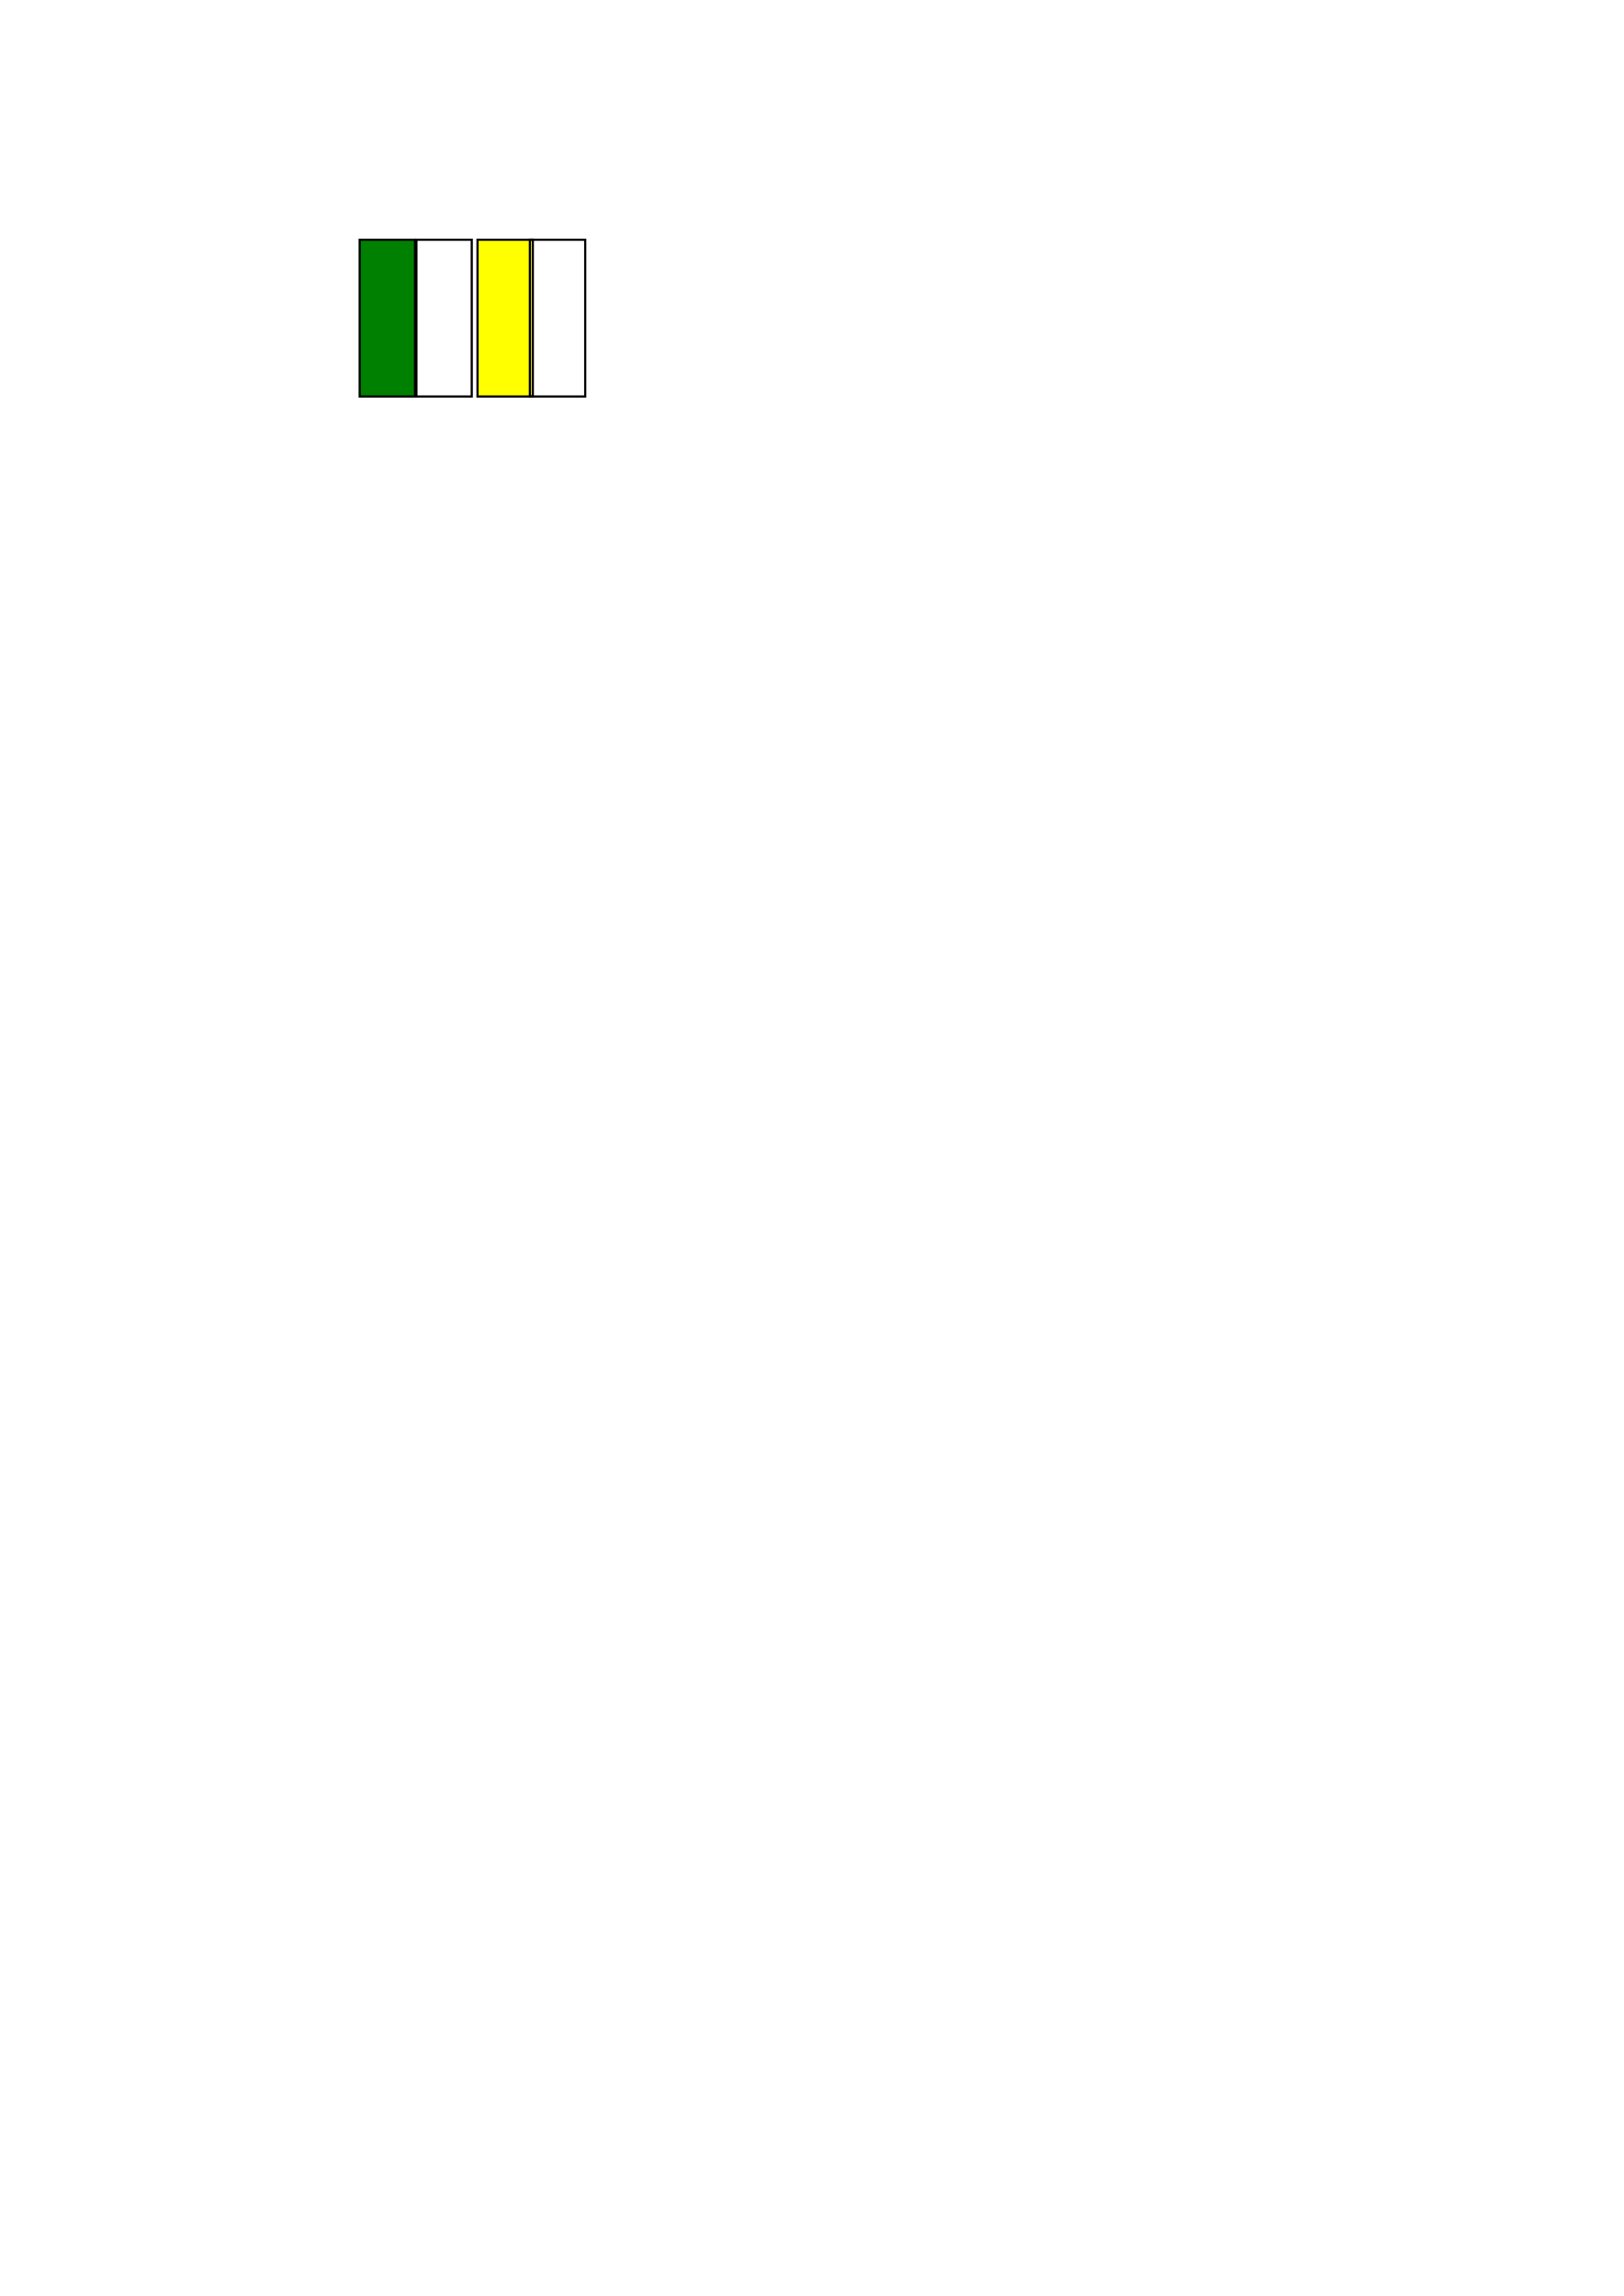
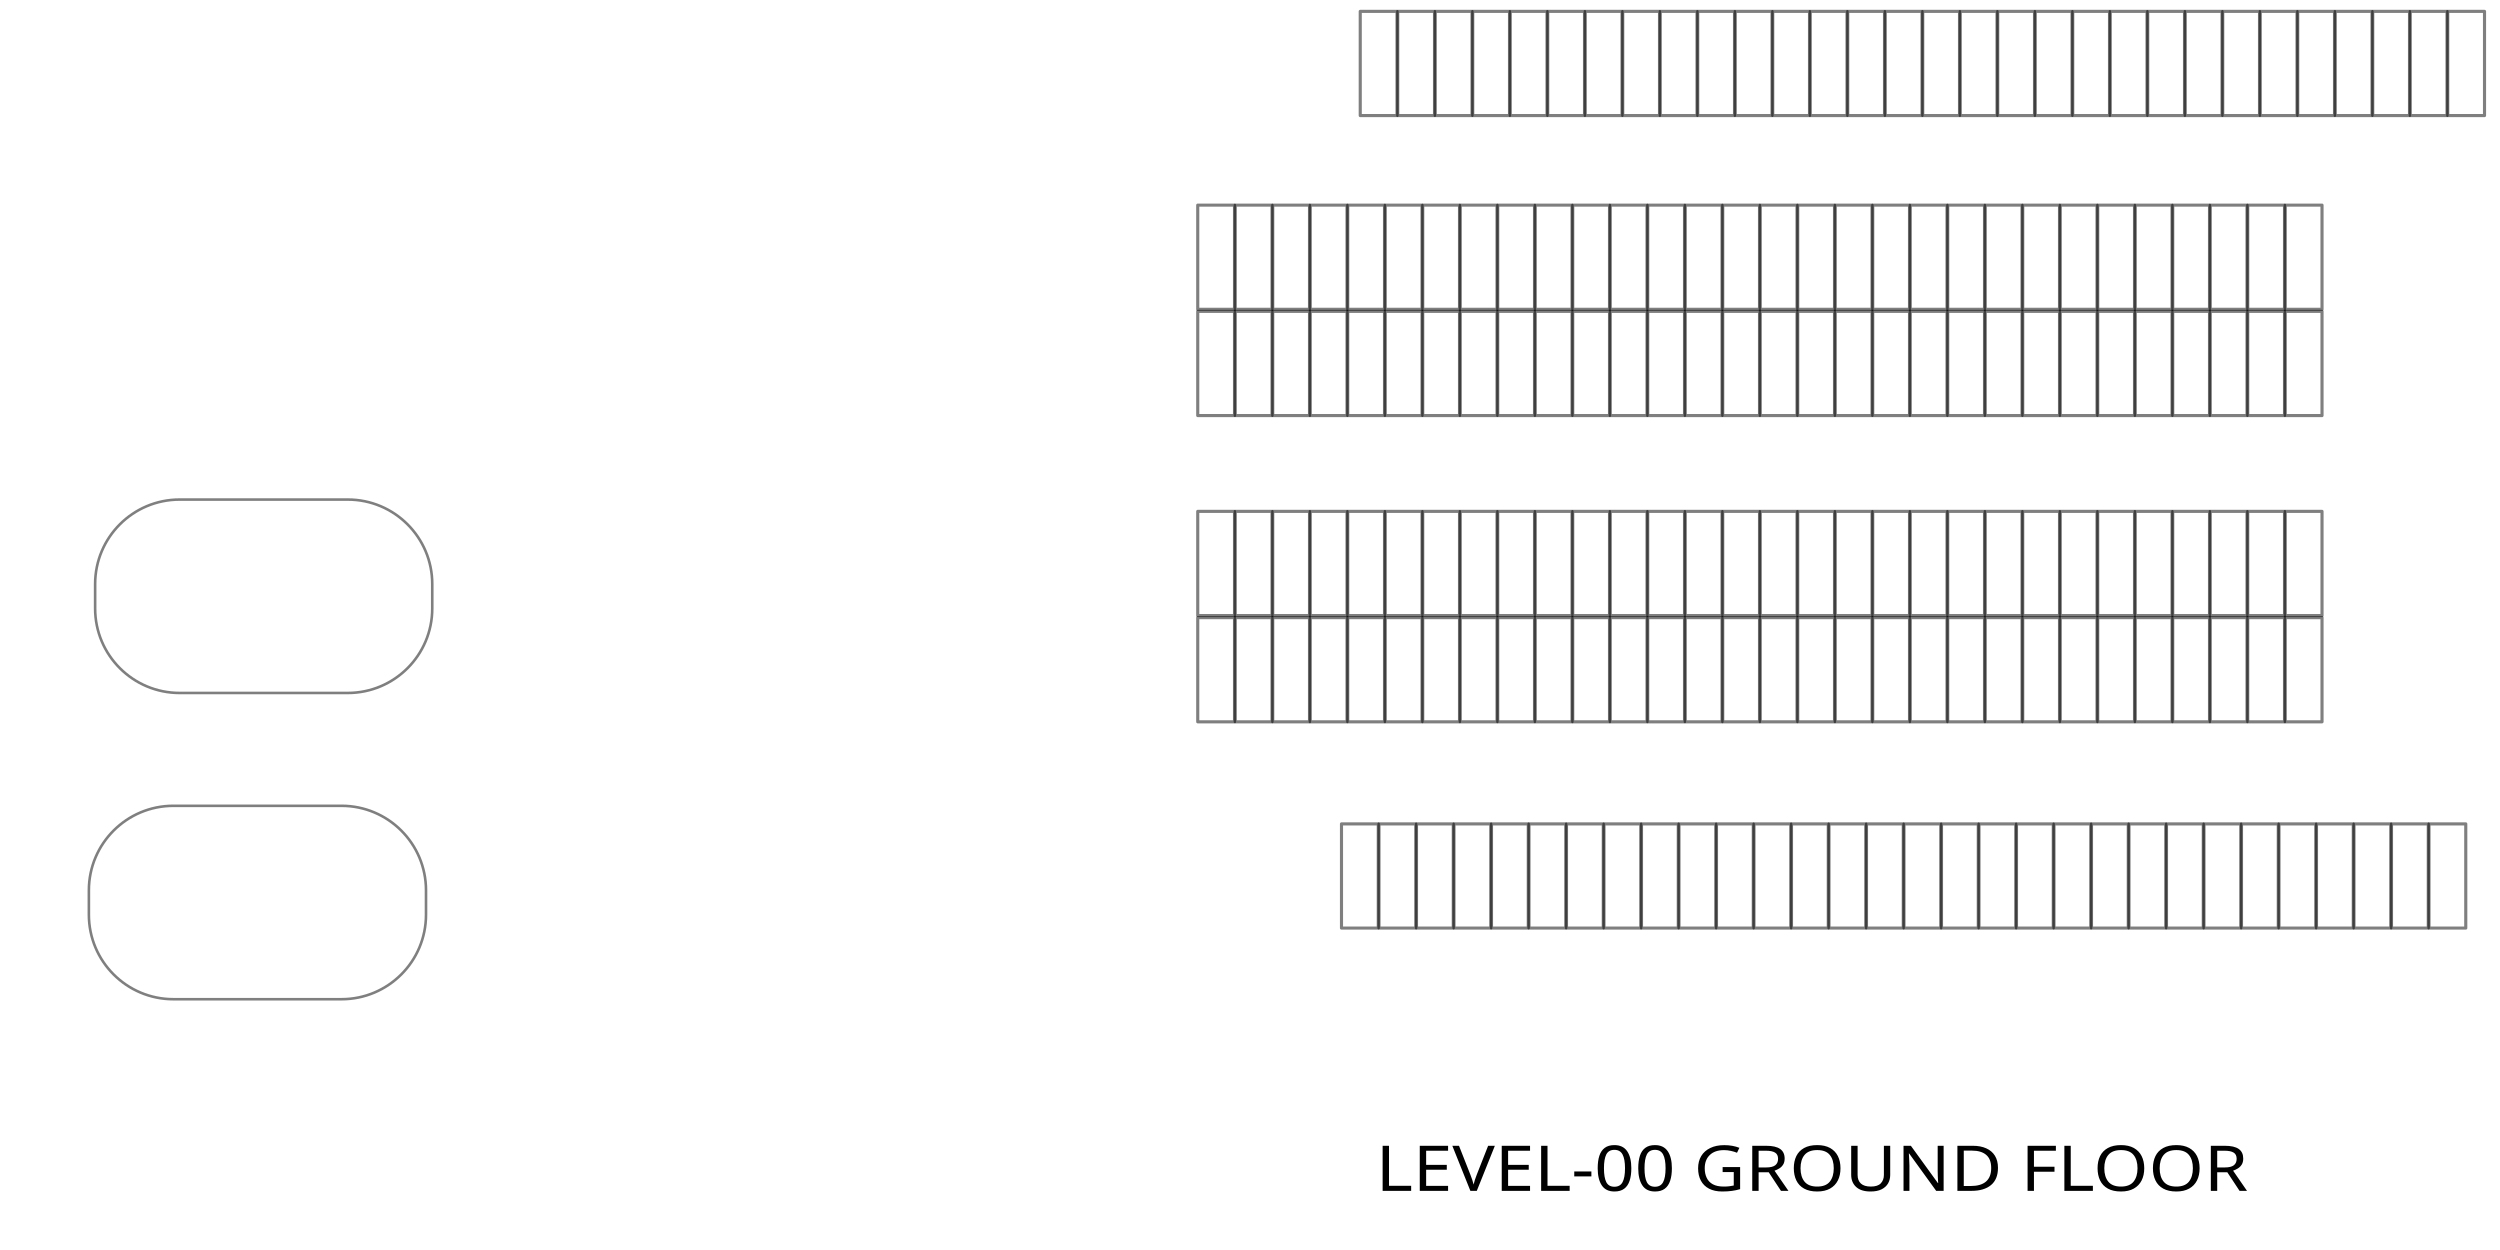
- <svg xmlns="http://www.w3.org/2000/svg" xmlns:ns1="http://www.openswatchbook.org/uri/2009/osb" version="1.1" id="svg80602" viewBox="0 0 744.094 1052.362" height="297mm" width="210mm">
+ <svg xmlns="http://www.w3.org/2000/svg" xmlns:ns1="http://www.openswatchbook.org/uri/2009/osb" xmlns:ns2="the-park-namespace" version="1.1" id="svg80602" width="800" height="400" viewBox="0 0 800 400">
  <defs id="defs80604">
    <linearGradient ns1:paint="solid" id="linearGradient81412">
      <stop id="stop81414" offset="0" style="stop-color:#0000ff;stop-opacity:1;" />
    </linearGradient>
+     <ns2:d>
+       <ns2:b value="1" />
+       <ns2:f value="1" />
+       <ns2:ccu value="254" />
+       <ns2:zcu1 value="1" />
+       <ns2:zcu2 value="2" />
+     </ns2:d>
  </defs>
-   <g id="layer1">
-     <rect y="109.885" x="164.828" height="71.848" width="25.358" id="slot7" style="fill:#008000;fill-opacity:1;fill-rule:evenodd;stroke:#000000;stroke-width:1px;stroke-linecap:butt;stroke-linejoin:miter;stroke-opacity:1" />
-     <rect style="fill:none;fill-opacity:1;fill-rule:evenodd;stroke:#000000;stroke-width:1px;stroke-linecap:butt;stroke-linejoin:miter;stroke-opacity:1" id="slot21" width="25.358" height="71.848" x="190.828" y="109.885" />
-     <rect y="109.885" x="218.828" height="71.848" width="25.358" id="slot35" style="fill:#ffff00;fill-opacity:1;fill-rule:evenodd;stroke:#000000;stroke-width:1px;stroke-linecap:butt;stroke-linejoin:miter;stroke-opacity:1" />
-     <rect style="fill:none;fill-opacity:1;fill-rule:evenodd;stroke:#000000;stroke-width:1px;stroke-linecap:butt;stroke-linejoin:miter;stroke-opacity:1" id="slot46" width="25.358" height="71.848" x="242.828" y="109.885" />
-   </g>
+   <rect style="opacity:0.5;fill:none;fill-opacity:1;stroke:#000000;stroke-width:0.836;stroke-linejoin:round;stroke-miterlimit:4;stroke-dasharray:none;stroke-opacity:1" id="rect77156" width="107.88" height="61.889" x="30.441" y="159.86" ry="27.041" />
+   <rect ry="27.041" y="257.86" x="28.441" height="61.889" width="107.88" id="rect77158" style="opacity:0.5;fill:none;fill-opacity:1;stroke:#000000;stroke-width:0.836;stroke-linejoin:round;stroke-miterlimit:4;stroke-dasharray:none;stroke-opacity:1" />
+   <text xml:space="preserve" style="font-style:normal;font-weight:normal;font-size:21.406px;line-height:0%;font-family:sans-serif;letter-spacing:0px;word-spacing:0px;fill:#000000;fill-opacity:1;stroke:none;stroke-width:1px;stroke-linecap:butt;stroke-linejoin:miter;stroke-opacity:1" x="415.432" y="403.828" id="text77160" transform="scale(1.059715,0.9436502)">
+     <tspan id="tspan77162" x="415.432" y="403.828">LEVEL-00 GROUND FLOOR</tspan>
+   </text>
+   <rect style="opacity:0.5;fill:none;fill-opacity:1;stroke:#000000;stroke-width:1;stroke-linejoin:round;stroke-miterlimit:4;stroke-dasharray:none;stroke-opacity:1" id="slot10254" width="11.767" height="33.341" x="435.278" y="3.642" />
+   <rect y="3.642" x="447.278" height="33.341" width="11.767" id="slot20254" style="opacity:0.5;fill:none;fill-opacity:1;stroke:#000000;stroke-width:1;stroke-linejoin:round;stroke-miterlimit:4;stroke-dasharray:none;stroke-opacity:1" />
+   <rect style="opacity:0.5;fill:none;fill-opacity:1;stroke:#000000;stroke-width:1;stroke-linejoin:round;stroke-miterlimit:4;stroke-dasharray:none;stroke-opacity:1" id="slot30254" width="11.767" height="33.341" x="459.278" y="3.642" />
+   <rect y="3.642" x="471.278" height="33.341" width="11.767" id="slot40254" style="opacity:0.5;fill:none;fill-opacity:1;stroke:#000000;stroke-width:1;stroke-linejoin:round;stroke-miterlimit:4;stroke-dasharray:none;stroke-opacity:1" />
+   <rect style="opacity:0.5;fill:none;fill-opacity:1;stroke:#000000;stroke-width:1;stroke-linejoin:round;stroke-miterlimit:4;stroke-dasharray:none;stroke-opacity:1" id="slot50254" width="11.767" height="33.341" x="483.278" y="3.642" />
+   <rect y="3.642" x="495.278" height="33.341" width="11.767" id="slot60254" style="opacity:0.5;fill:none;fill-opacity:1;stroke:#000000;stroke-width:1;stroke-linejoin:round;stroke-miterlimit:4;stroke-dasharray:none;stroke-opacity:1" />
+   <rect style="opacity:0.5;fill:none;fill-opacity:1;stroke:#000000;stroke-width:1;stroke-linejoin:round;stroke-miterlimit:4;stroke-dasharray:none;stroke-opacity:1" id="slot7" width="11.767" height="33.341" x="507.278" y="3.642" />
+   <rect y="3.642" x="519.278" height="33.341" width="11.767" id="slot8" style="opacity:0.5;fill:none;fill-opacity:1;stroke:#000000;stroke-width:1;stroke-linejoin:round;stroke-miterlimit:4;stroke-dasharray:none;stroke-opacity:1" />
+   <rect style="opacity:0.5;fill:none;fill-opacity:1;stroke:#000000;stroke-width:1;stroke-linejoin:round;stroke-miterlimit:4;stroke-dasharray:none;stroke-opacity:1" id="rect112883" width="11.767" height="33.341" x="531.278" y="3.642" />
+   <rect y="3.642" x="543.278" height="33.341" width="11.767" id="rect112885" style="opacity:0.5;fill:none;fill-opacity:1;stroke:#000000;stroke-width:1;stroke-linejoin:round;stroke-miterlimit:4;stroke-dasharray:none;stroke-opacity:1" />
+   <rect style="opacity:0.5;fill:none;fill-opacity:1;stroke:#000000;stroke-width:1;stroke-linejoin:round;stroke-miterlimit:4;stroke-dasharray:none;stroke-opacity:1" id="rect112887" width="11.767" height="33.341" x="555.278" y="3.642" />
+   <rect y="3.642" x="567.278" height="33.341" width="11.767" id="rect112889" style="opacity:0.5;fill:none;fill-opacity:1;stroke:#000000;stroke-width:1;stroke-linejoin:round;stroke-miterlimit:4;stroke-dasharray:none;stroke-opacity:1" />
+   <rect style="opacity:0.5;fill:none;fill-opacity:1;stroke:#000000;stroke-width:1;stroke-linejoin:round;stroke-miterlimit:4;stroke-dasharray:none;stroke-opacity:1" id="rect112891" width="11.767" height="33.341" x="579.278" y="3.642" />
+   <rect y="3.642" x="591.278" height="33.341" width="11.767" id="rect112893" style="opacity:0.5;fill:none;fill-opacity:1;stroke:#000000;stroke-width:1;stroke-linejoin:round;stroke-miterlimit:4;stroke-dasharray:none;stroke-opacity:1" />
+   <rect style="opacity:0.5;fill:none;fill-opacity:1;stroke:#000000;stroke-width:1;stroke-linejoin:round;stroke-miterlimit:4;stroke-dasharray:none;stroke-opacity:1" id="rect112895" width="11.767" height="33.341" x="603.278" y="3.642" />
+   <rect y="3.642" x="615.278" height="33.341" width="11.767" id="rect112897" style="opacity:0.5;fill:none;fill-opacity:1;stroke:#000000;stroke-width:1;stroke-linejoin:round;stroke-miterlimit:4;stroke-dasharray:none;stroke-opacity:1" />
+   <rect style="opacity:0.5;fill:none;fill-opacity:1;stroke:#000000;stroke-width:1;stroke-linejoin:round;stroke-miterlimit:4;stroke-dasharray:none;stroke-opacity:1" id="rect112899" width="11.767" height="33.341" x="627.278" y="3.642" />
+   <rect y="3.642" x="639.278" height="33.341" width="11.767" id="rect112901" style="opacity:0.5;fill:none;fill-opacity:1;stroke:#000000;stroke-width:1;stroke-linejoin:round;stroke-miterlimit:4;stroke-dasharray:none;stroke-opacity:1" />
+   <rect style="opacity:0.5;fill:none;fill-opacity:1;stroke:#000000;stroke-width:1;stroke-linejoin:round;stroke-miterlimit:4;stroke-dasharray:none;stroke-opacity:1" id="rect112903" width="11.767" height="33.341" x="651.278" y="3.642" />
+   <rect y="3.642" x="663.278" height="33.341" width="11.767" id="rect112905" style="opacity:0.5;fill:none;fill-opacity:1;stroke:#000000;stroke-width:1;stroke-linejoin:round;stroke-miterlimit:4;stroke-dasharray:none;stroke-opacity:1" />
+   <rect style="opacity:0.5;fill:none;fill-opacity:1;stroke:#000000;stroke-width:1;stroke-linejoin:round;stroke-miterlimit:4;stroke-dasharray:none;stroke-opacity:1" id="rect112907" width="11.767" height="33.341" x="675.278" y="3.642" />
+   <rect y="3.642" x="687.278" height="33.341" width="11.767" id="rect112909" style="opacity:0.5;fill:none;fill-opacity:1;stroke:#000000;stroke-width:1;stroke-linejoin:round;stroke-miterlimit:4;stroke-dasharray:none;stroke-opacity:1" />
+   <rect style="opacity:0.5;fill:none;fill-opacity:1;stroke:#000000;stroke-width:1;stroke-linejoin:round;stroke-miterlimit:4;stroke-dasharray:none;stroke-opacity:1" id="rect112911" width="11.767" height="33.341" x="699.278" y="3.642" />
+   <rect y="3.642" x="711.278" height="33.341" width="11.767" id="rect112913" style="opacity:0.5;fill:none;fill-opacity:1;stroke:#000000;stroke-width:1;stroke-linejoin:round;stroke-miterlimit:4;stroke-dasharray:none;stroke-opacity:1" />
+   <rect style="opacity:0.5;fill:none;fill-opacity:1;stroke:#000000;stroke-width:1;stroke-linejoin:round;stroke-miterlimit:4;stroke-dasharray:none;stroke-opacity:1" id="rect112915" width="11.767" height="33.341" x="723.278" y="3.642" />
+   <rect y="3.642" x="735.278" height="33.341" width="11.767" id="rect112917" style="opacity:0.5;fill:none;fill-opacity:1;stroke:#000000;stroke-width:1;stroke-linejoin:round;stroke-miterlimit:4;stroke-dasharray:none;stroke-opacity:1" />
+   <rect style="opacity:0.5;fill:none;fill-opacity:1;stroke:#000000;stroke-width:1;stroke-linejoin:round;stroke-miterlimit:4;stroke-dasharray:none;stroke-opacity:1" id="rect112919" width="11.767" height="33.341" x="747.278" y="3.642" />
+   <rect y="3.642" x="759.278" height="33.341" width="11.767" id="rect112921" style="opacity:0.5;fill:none;fill-opacity:1;stroke:#000000;stroke-width:1;stroke-linejoin:round;stroke-miterlimit:4;stroke-dasharray:none;stroke-opacity:1" />
+   <rect style="opacity:0.5;fill:none;fill-opacity:1;stroke:#000000;stroke-width:1;stroke-linejoin:round;stroke-miterlimit:4;stroke-dasharray:none;stroke-opacity:1" id="rect112923" width="11.767" height="33.341" x="771.278" y="3.642" />
+   <rect y="3.642" x="783.278" height="33.341" width="11.767" id="slot30" style="opacity:0.5;fill:none;fill-opacity:1;stroke:#000000;stroke-width:1;stroke-linejoin:round;stroke-miterlimit:4;stroke-dasharray:none;stroke-opacity:1" />
+   <rect y="65.642" x="383.278" height="33.341" width="11.767" id="slot11254" style="opacity:0.5;fill:none;fill-opacity:1;stroke:#000000;stroke-width:1;stroke-linejoin:round;stroke-miterlimit:4;stroke-dasharray:none;stroke-opacity:1" />
+   <rect style="opacity:0.5;fill:none;fill-opacity:1;stroke:#000000;stroke-width:1;stroke-linejoin:round;stroke-miterlimit:4;stroke-dasharray:none;stroke-opacity:1" id="slot21254" width="11.767" height="33.341" x="395.278" y="65.642" />
+   <rect y="65.642" x="407.278" height="33.341" width="11.767" id="slot31254" style="opacity:0.5;fill:none;fill-opacity:1;stroke:#000000;stroke-width:1;stroke-linejoin:round;stroke-miterlimit:4;stroke-dasharray:none;stroke-opacity:1" />
+   <rect style="opacity:0.5;fill:none;fill-opacity:1;stroke:#000000;stroke-width:1;stroke-linejoin:round;stroke-miterlimit:4;stroke-dasharray:none;stroke-opacity:1" id="slot34" width="11.767" height="33.341" x="419.278" y="65.642" />
+   <rect y="65.642" x="431.278" height="33.341" width="11.767" id="slot35" style="opacity:0.5;fill:none;fill-opacity:1;stroke:#000000;stroke-width:1;stroke-linejoin:round;stroke-miterlimit:4;stroke-dasharray:none;stroke-opacity:1" />
+   <rect style="opacity:0.5;fill:none;fill-opacity:1;stroke:#000000;stroke-width:1;stroke-linejoin:round;stroke-miterlimit:4;stroke-dasharray:none;stroke-opacity:1" id="slot36" width="11.767" height="33.341" x="443.278" y="65.642" />
+   <rect y="65.642" x="455.278" height="33.341" width="11.767" id="rect112939" style="opacity:0.5;fill:none;fill-opacity:1;stroke:#000000;stroke-width:1;stroke-linejoin:round;stroke-miterlimit:4;stroke-dasharray:none;stroke-opacity:1" />
+   <rect style="opacity:0.5;fill:none;fill-opacity:1;stroke:#000000;stroke-width:1;stroke-linejoin:round;stroke-miterlimit:4;stroke-dasharray:none;stroke-opacity:1" id="rect112941" width="11.767" height="33.341" x="467.278" y="65.642" />
+   <rect y="65.642" x="479.278" height="33.341" width="11.767" id="rect112943" style="opacity:0.5;fill:none;fill-opacity:1;stroke:#000000;stroke-width:1;stroke-linejoin:round;stroke-miterlimit:4;stroke-dasharray:none;stroke-opacity:1" />
+   <rect style="opacity:0.5;fill:none;fill-opacity:1;stroke:#000000;stroke-width:1;stroke-linejoin:round;stroke-miterlimit:4;stroke-dasharray:none;stroke-opacity:1" id="rect112945" width="11.767" height="33.341" x="491.278" y="65.642" />
+   <rect y="65.642" x="503.278" height="33.341" width="11.767" id="rect112947" style="opacity:0.5;fill:none;fill-opacity:1;stroke:#000000;stroke-width:1;stroke-linejoin:round;stroke-miterlimit:4;stroke-dasharray:none;stroke-opacity:1" />
+   <rect style="opacity:0.5;fill:none;fill-opacity:1;stroke:#000000;stroke-width:1;stroke-linejoin:round;stroke-miterlimit:4;stroke-dasharray:none;stroke-opacity:1" id="rect112949" width="11.767" height="33.341" x="515.278" y="65.642" />
+   <rect y="65.642" x="527.278" height="33.341" width="11.767" id="rect112951" style="opacity:0.5;fill:none;fill-opacity:1;stroke:#000000;stroke-width:1;stroke-linejoin:round;stroke-miterlimit:4;stroke-dasharray:none;stroke-opacity:1" />
+   <rect style="opacity:0.5;fill:none;fill-opacity:1;stroke:#000000;stroke-width:1;stroke-linejoin:round;stroke-miterlimit:4;stroke-dasharray:none;stroke-opacity:1" id="rect112953" width="11.767" height="33.341" x="539.278" y="65.642" />
+   <rect y="65.642" x="551.278" height="33.341" width="11.767" id="rect112955" style="opacity:0.5;fill:none;fill-opacity:1;stroke:#000000;stroke-width:1;stroke-linejoin:round;stroke-miterlimit:4;stroke-dasharray:none;stroke-opacity:1" />
+   <rect style="opacity:0.5;fill:none;fill-opacity:1;stroke:#000000;stroke-width:1;stroke-linejoin:round;stroke-miterlimit:4;stroke-dasharray:none;stroke-opacity:1" id="rect112957" width="11.767" height="33.341" x="563.278" y="65.642" />
+   <rect y="65.642" x="575.278" height="33.341" width="11.767" id="rect112959" style="opacity:0.5;fill:none;fill-opacity:1;stroke:#000000;stroke-width:1;stroke-linejoin:round;stroke-miterlimit:4;stroke-dasharray:none;stroke-opacity:1" />
+   <rect style="opacity:0.5;fill:none;fill-opacity:1;stroke:#000000;stroke-width:1;stroke-linejoin:round;stroke-miterlimit:4;stroke-dasharray:none;stroke-opacity:1" id="rect112961" width="11.767" height="33.341" x="587.278" y="65.642" />
+   <rect y="65.642" x="599.278" height="33.341" width="11.767" id="rect112963" style="opacity:0.5;fill:none;fill-opacity:1;stroke:#000000;stroke-width:1;stroke-linejoin:round;stroke-miterlimit:4;stroke-dasharray:none;stroke-opacity:1" />
+   <rect style="opacity:0.5;fill:none;fill-opacity:1;stroke:#000000;stroke-width:1;stroke-linejoin:round;stroke-miterlimit:4;stroke-dasharray:none;stroke-opacity:1" id="rect112965" width="11.767" height="33.341" x="611.278" y="65.642" />
+   <rect y="65.642" x="623.278" height="33.341" width="11.767" id="rect112967" style="opacity:0.5;fill:none;fill-opacity:1;stroke:#000000;stroke-width:1;stroke-linejoin:round;stroke-miterlimit:4;stroke-dasharray:none;stroke-opacity:1" />
+   <rect style="opacity:0.5;fill:none;fill-opacity:1;stroke:#000000;stroke-width:1;stroke-linejoin:round;stroke-miterlimit:4;stroke-dasharray:none;stroke-opacity:1" id="rect112969" width="11.767" height="33.341" x="635.278" y="65.642" />
+   <rect y="65.642" x="647.278" height="33.341" width="11.767" id="rect112971" style="opacity:0.5;fill:none;fill-opacity:1;stroke:#000000;stroke-width:1;stroke-linejoin:round;stroke-miterlimit:4;stroke-dasharray:none;stroke-opacity:1" />
+   <rect style="opacity:0.5;fill:none;fill-opacity:1;stroke:#000000;stroke-width:1;stroke-linejoin:round;stroke-miterlimit:4;stroke-dasharray:none;stroke-opacity:1" id="rect112973" width="11.767" height="33.341" x="659.278" y="65.642" />
+   <rect y="65.642" x="671.278" height="33.341" width="11.767" id="rect112975" style="opacity:0.5;fill:none;fill-opacity:1;stroke:#000000;stroke-width:1;stroke-linejoin:round;stroke-miterlimit:4;stroke-dasharray:none;stroke-opacity:1" />
+   <rect style="opacity:0.5;fill:none;fill-opacity:1;stroke:#000000;stroke-width:1;stroke-linejoin:round;stroke-miterlimit:4;stroke-dasharray:none;stroke-opacity:1" id="rect112977" width="11.767" height="33.341" x="683.278" y="65.642" />
+   <rect y="65.642" x="695.278" height="33.341" width="11.767" id="rect112979" style="opacity:0.5;fill:none;fill-opacity:1;stroke:#000000;stroke-width:1;stroke-linejoin:round;stroke-miterlimit:4;stroke-dasharray:none;stroke-opacity:1" />
+   <rect style="opacity:0.5;fill:none;fill-opacity:1;stroke:#000000;stroke-width:1;stroke-linejoin:round;stroke-miterlimit:4;stroke-dasharray:none;stroke-opacity:1" id="rect112981" width="11.767" height="33.341" x="707.278" y="65.642" />
+   <rect y="65.642" x="719.278" height="33.341" width="11.767" id="slot59" style="opacity:0.5;fill:none;fill-opacity:1;stroke:#000000;stroke-width:1;stroke-linejoin:round;stroke-miterlimit:4;stroke-dasharray:none;stroke-opacity:1" />
+   <rect style="opacity:0.5;fill:none;fill-opacity:1;stroke:#000000;stroke-width:1;stroke-linejoin:round;stroke-miterlimit:4;stroke-dasharray:none;stroke-opacity:1" id="slot60" width="11.767" height="33.341" x="731.278" y="65.642" />
+   <rect style="opacity:0.5;fill:none;fill-opacity:1;stroke:#000000;stroke-width:1;stroke-linejoin:round;stroke-miterlimit:4;stroke-dasharray:none;stroke-opacity:1" id="slot61" width="11.767" height="33.341" x="383.278" y="99.642" />
+   <rect y="99.642" x="395.278" height="33.341" width="11.767" id="slot62" style="opacity:0.5;fill:none;fill-opacity:1;stroke:#000000;stroke-width:1;stroke-linejoin:round;stroke-miterlimit:4;stroke-dasharray:none;stroke-opacity:1" />
+   <rect style="opacity:0.5;fill:none;fill-opacity:1;stroke:#000000;stroke-width:1;stroke-linejoin:round;stroke-miterlimit:4;stroke-dasharray:none;stroke-opacity:1" id="slot63" width="11.767" height="33.341" x="407.278" y="99.642" />
+   <rect y="99.642" x="419.278" height="33.341" width="11.767" id="slot64" style="opacity:0.5;fill:none;fill-opacity:1;stroke:#000000;stroke-width:1;stroke-linejoin:round;stroke-miterlimit:4;stroke-dasharray:none;stroke-opacity:1" />
+   <rect style="opacity:0.5;fill:none;fill-opacity:1;stroke:#000000;stroke-width:1;stroke-linejoin:round;stroke-miterlimit:4;stroke-dasharray:none;stroke-opacity:1" id="slot65" width="11.767" height="33.341" x="431.278" y="99.642" />
+   <rect y="99.642" x="443.278" height="33.341" width="11.767" id="rect112997" style="opacity:0.5;fill:none;fill-opacity:1;stroke:#000000;stroke-width:1;stroke-linejoin:round;stroke-miterlimit:4;stroke-dasharray:none;stroke-opacity:1" />
+   <rect style="opacity:0.5;fill:none;fill-opacity:1;stroke:#000000;stroke-width:1;stroke-linejoin:round;stroke-miterlimit:4;stroke-dasharray:none;stroke-opacity:1" id="rect112999" width="11.767" height="33.341" x="455.278" y="99.642" />
+   <rect y="99.642" x="467.278" height="33.341" width="11.767" id="rect113001" style="opacity:0.5;fill:none;fill-opacity:1;stroke:#000000;stroke-width:1;stroke-linejoin:round;stroke-miterlimit:4;stroke-dasharray:none;stroke-opacity:1" />
+   <rect style="opacity:0.5;fill:none;fill-opacity:1;stroke:#000000;stroke-width:1;stroke-linejoin:round;stroke-miterlimit:4;stroke-dasharray:none;stroke-opacity:1" id="rect113003" width="11.767" height="33.341" x="479.278" y="99.642" />
+   <rect y="99.642" x="491.278" height="33.341" width="11.767" id="rect113005" style="opacity:0.5;fill:none;fill-opacity:1;stroke:#000000;stroke-width:1;stroke-linejoin:round;stroke-miterlimit:4;stroke-dasharray:none;stroke-opacity:1" />
+   <rect style="opacity:0.5;fill:none;fill-opacity:1;stroke:#000000;stroke-width:1;stroke-linejoin:round;stroke-miterlimit:4;stroke-dasharray:none;stroke-opacity:1" id="rect113007" width="11.767" height="33.341" x="503.278" y="99.642" />
+   <rect y="99.642" x="515.278" height="33.341" width="11.767" id="rect113009" style="opacity:0.5;fill:none;fill-opacity:1;stroke:#000000;stroke-width:1;stroke-linejoin:round;stroke-miterlimit:4;stroke-dasharray:none;stroke-opacity:1" />
+   <rect style="opacity:0.5;fill:none;fill-opacity:1;stroke:#000000;stroke-width:1;stroke-linejoin:round;stroke-miterlimit:4;stroke-dasharray:none;stroke-opacity:1" id="rect113011" width="11.767" height="33.341" x="527.278" y="99.642" />
+   <rect y="99.642" x="539.278" height="33.341" width="11.767" id="rect113013" style="opacity:0.5;fill:none;fill-opacity:1;stroke:#000000;stroke-width:1;stroke-linejoin:round;stroke-miterlimit:4;stroke-dasharray:none;stroke-opacity:1" />
+   <rect style="opacity:0.5;fill:none;fill-opacity:1;stroke:#000000;stroke-width:1;stroke-linejoin:round;stroke-miterlimit:4;stroke-dasharray:none;stroke-opacity:1" id="rect113015" width="11.767" height="33.341" x="551.278" y="99.642" />
+   <rect y="99.642" x="563.278" height="33.341" width="11.767" id="rect113017" style="opacity:0.5;fill:none;fill-opacity:1;stroke:#000000;stroke-width:1;stroke-linejoin:round;stroke-miterlimit:4;stroke-dasharray:none;stroke-opacity:1" />
+   <rect style="opacity:0.5;fill:none;fill-opacity:1;stroke:#000000;stroke-width:1;stroke-linejoin:round;stroke-miterlimit:4;stroke-dasharray:none;stroke-opacity:1" id="rect113019" width="11.767" height="33.341" x="575.278" y="99.642" />
+   <rect y="99.642" x="587.278" height="33.341" width="11.767" id="rect113021" style="opacity:0.5;fill:none;fill-opacity:1;stroke:#000000;stroke-width:1;stroke-linejoin:round;stroke-miterlimit:4;stroke-dasharray:none;stroke-opacity:1" />
+   <rect style="opacity:0.5;fill:none;fill-opacity:1;stroke:#000000;stroke-width:1;stroke-linejoin:round;stroke-miterlimit:4;stroke-dasharray:none;stroke-opacity:1" id="rect113023" width="11.767" height="33.341" x="599.278" y="99.642" />
+   <rect y="99.642" x="611.278" height="33.341" width="11.767" id="rect113025" style="opacity:0.5;fill:none;fill-opacity:1;stroke:#000000;stroke-width:1;stroke-linejoin:round;stroke-miterlimit:4;stroke-dasharray:none;stroke-opacity:1" />
+   <rect style="opacity:0.5;fill:none;fill-opacity:1;stroke:#000000;stroke-width:1;stroke-linejoin:round;stroke-miterlimit:4;stroke-dasharray:none;stroke-opacity:1" id="rect113027" width="11.767" height="33.341" x="623.278" y="99.642" />
+   <rect y="99.642" x="635.278" height="33.341" width="11.767" id="rect113029" style="opacity:0.5;fill:none;fill-opacity:1;stroke:#000000;stroke-width:1;stroke-linejoin:round;stroke-miterlimit:4;stroke-dasharray:none;stroke-opacity:1" />
+   <rect style="opacity:0.5;fill:none;fill-opacity:1;stroke:#000000;stroke-width:1;stroke-linejoin:round;stroke-miterlimit:4;stroke-dasharray:none;stroke-opacity:1" id="rect113031" width="11.767" height="33.341" x="647.278" y="99.642" />
+   <rect y="99.642" x="659.278" height="33.341" width="11.767" id="rect113033" style="opacity:0.5;fill:none;fill-opacity:1;stroke:#000000;stroke-width:1;stroke-linejoin:round;stroke-miterlimit:4;stroke-dasharray:none;stroke-opacity:1" />
+   <rect style="opacity:0.5;fill:none;fill-opacity:1;stroke:#000000;stroke-width:1;stroke-linejoin:round;stroke-miterlimit:4;stroke-dasharray:none;stroke-opacity:1" id="rect113035" width="11.767" height="33.341" x="671.278" y="99.642" />
+   <rect y="99.642" x="683.278" height="33.341" width="11.767" id="rect113037" style="opacity:0.5;fill:none;fill-opacity:1;stroke:#000000;stroke-width:1;stroke-linejoin:round;stroke-miterlimit:4;stroke-dasharray:none;stroke-opacity:1" />
+   <rect style="opacity:0.5;fill:none;fill-opacity:1;stroke:#000000;stroke-width:1;stroke-linejoin:round;stroke-miterlimit:4;stroke-dasharray:none;stroke-opacity:1" id="slot87" width="11.767" height="33.341" x="695.278" y="99.642" />
+   <rect y="99.642" x="707.278" height="33.341" width="11.767" id="slot88" style="opacity:0.5;fill:none;fill-opacity:1;stroke:#000000;stroke-width:1;stroke-linejoin:round;stroke-miterlimit:4;stroke-dasharray:none;stroke-opacity:1" />
+   <rect style="opacity:0.5;fill:none;fill-opacity:1;stroke:#000000;stroke-width:1;stroke-linejoin:round;stroke-miterlimit:4;stroke-dasharray:none;stroke-opacity:1" id="slot89" width="11.767" height="33.341" x="719.278" y="99.642" />
+   <rect y="99.642" x="731.278" height="33.341" width="11.767" id="slot90" style="opacity:0.5;fill:none;fill-opacity:1;stroke:#000000;stroke-width:1;stroke-linejoin:round;stroke-miterlimit:4;stroke-dasharray:none;stroke-opacity:1" />
+   <rect y="163.642" x="383.278" height="33.341" width="11.767" id="rect113047" style="opacity:0.5;fill:none;fill-opacity:1;stroke:#000000;stroke-width:1;stroke-linejoin:round;stroke-miterlimit:4;stroke-dasharray:none;stroke-opacity:1" />
+   <rect style="opacity:0.5;fill:none;fill-opacity:1;stroke:#000000;stroke-width:1;stroke-linejoin:round;stroke-miterlimit:4;stroke-dasharray:none;stroke-opacity:1" id="rect113049" width="11.767" height="33.341" x="395.278" y="163.642" />
+   <rect y="163.642" x="407.278" height="33.341" width="11.767" id="rect113051" style="opacity:0.5;fill:none;fill-opacity:1;stroke:#000000;stroke-width:1;stroke-linejoin:round;stroke-miterlimit:4;stroke-dasharray:none;stroke-opacity:1" />
+   <rect style="opacity:0.5;fill:none;fill-opacity:1;stroke:#000000;stroke-width:1;stroke-linejoin:round;stroke-miterlimit:4;stroke-dasharray:none;stroke-opacity:1" id="rect113053" width="11.767" height="33.341" x="419.278" y="163.642" />
+   <rect y="163.642" x="431.278" height="33.341" width="11.767" id="rect113055" style="opacity:0.5;fill:none;fill-opacity:1;stroke:#000000;stroke-width:1;stroke-linejoin:round;stroke-miterlimit:4;stroke-dasharray:none;stroke-opacity:1" />
+   <rect style="opacity:0.5;fill:none;fill-opacity:1;stroke:#000000;stroke-width:1;stroke-linejoin:round;stroke-miterlimit:4;stroke-dasharray:none;stroke-opacity:1" id="rect113057" width="11.767" height="33.341" x="443.278" y="163.642" />
+   <rect y="163.642" x="455.278" height="33.341" width="11.767" id="rect113059" style="opacity:0.5;fill:none;fill-opacity:1;stroke:#000000;stroke-width:1;stroke-linejoin:round;stroke-miterlimit:4;stroke-dasharray:none;stroke-opacity:1" />
+   <rect style="opacity:0.5;fill:none;fill-opacity:1;stroke:#000000;stroke-width:1;stroke-linejoin:round;stroke-miterlimit:4;stroke-dasharray:none;stroke-opacity:1" id="rect113061" width="11.767" height="33.341" x="467.278" y="163.642" />
+   <rect y="163.642" x="479.278" height="33.341" width="11.767" id="rect113063" style="opacity:0.5;fill:none;fill-opacity:1;stroke:#000000;stroke-width:1;stroke-linejoin:round;stroke-miterlimit:4;stroke-dasharray:none;stroke-opacity:1" />
+   <rect style="opacity:0.5;fill:none;fill-opacity:1;stroke:#000000;stroke-width:1;stroke-linejoin:round;stroke-miterlimit:4;stroke-dasharray:none;stroke-opacity:1" id="rect113065" width="11.767" height="33.341" x="491.278" y="163.642" />
+   <rect y="163.642" x="503.278" height="33.341" width="11.767" id="rect113067" style="opacity:0.5;fill:none;fill-opacity:1;stroke:#000000;stroke-width:1;stroke-linejoin:round;stroke-miterlimit:4;stroke-dasharray:none;stroke-opacity:1" />
+   <rect style="opacity:0.5;fill:none;fill-opacity:1;stroke:#000000;stroke-width:1;stroke-linejoin:round;stroke-miterlimit:4;stroke-dasharray:none;stroke-opacity:1" id="rect113069" width="11.767" height="33.341" x="515.278" y="163.642" />
+   <rect y="163.642" x="527.278" height="33.341" width="11.767" id="rect113071" style="opacity:0.5;fill:none;fill-opacity:1;stroke:#000000;stroke-width:1;stroke-linejoin:round;stroke-miterlimit:4;stroke-dasharray:none;stroke-opacity:1" />
+   <rect style="opacity:0.5;fill:none;fill-opacity:1;stroke:#000000;stroke-width:1;stroke-linejoin:round;stroke-miterlimit:4;stroke-dasharray:none;stroke-opacity:1" id="rect113073" width="11.767" height="33.341" x="539.278" y="163.642" />
+   <rect y="163.642" x="551.278" height="33.341" width="11.767" id="rect113075" style="opacity:0.5;fill:none;fill-opacity:1;stroke:#000000;stroke-width:1;stroke-linejoin:round;stroke-miterlimit:4;stroke-dasharray:none;stroke-opacity:1" />
+   <rect style="opacity:0.5;fill:none;fill-opacity:1;stroke:#000000;stroke-width:1;stroke-linejoin:round;stroke-miterlimit:4;stroke-dasharray:none;stroke-opacity:1" id="rect113077" width="11.767" height="33.341" x="563.278" y="163.642" />
+   <rect y="163.642" x="575.278" height="33.341" width="11.767" id="rect113079" style="opacity:0.5;fill:none;fill-opacity:1;stroke:#000000;stroke-width:1;stroke-linejoin:round;stroke-miterlimit:4;stroke-dasharray:none;stroke-opacity:1" />
+   <rect style="opacity:0.5;fill:none;fill-opacity:1;stroke:#000000;stroke-width:1;stroke-linejoin:round;stroke-miterlimit:4;stroke-dasharray:none;stroke-opacity:1" id="rect113081" width="11.767" height="33.341" x="587.278" y="163.642" />
+   <rect y="163.642" x="599.278" height="33.341" width="11.767" id="rect113083" style="opacity:0.5;fill:none;fill-opacity:1;stroke:#000000;stroke-width:1;stroke-linejoin:round;stroke-miterlimit:4;stroke-dasharray:none;stroke-opacity:1" />
+   <rect style="opacity:0.5;fill:none;fill-opacity:1;stroke:#000000;stroke-width:1;stroke-linejoin:round;stroke-miterlimit:4;stroke-dasharray:none;stroke-opacity:1" id="rect113085" width="11.767" height="33.341" x="611.278" y="163.642" />
+   <rect y="163.642" x="623.278" height="33.341" width="11.767" id="rect113087" style="opacity:0.5;fill:none;fill-opacity:1;stroke:#000000;stroke-width:1;stroke-linejoin:round;stroke-miterlimit:4;stroke-dasharray:none;stroke-opacity:1" />
+   <rect style="opacity:0.5;fill:none;fill-opacity:1;stroke:#000000;stroke-width:1;stroke-linejoin:round;stroke-miterlimit:4;stroke-dasharray:none;stroke-opacity:1" id="rect113089" width="11.767" height="33.341" x="635.278" y="163.642" />
+   <rect y="163.642" x="647.278" height="33.341" width="11.767" id="rect113091" style="opacity:0.5;fill:none;fill-opacity:1;stroke:#000000;stroke-width:1;stroke-linejoin:round;stroke-miterlimit:4;stroke-dasharray:none;stroke-opacity:1" />
+   <rect style="opacity:0.5;fill:none;fill-opacity:1;stroke:#000000;stroke-width:1;stroke-linejoin:round;stroke-miterlimit:4;stroke-dasharray:none;stroke-opacity:1" id="rect113093" width="11.767" height="33.341" x="659.278" y="163.642" />
+   <rect y="163.642" x="671.278" height="33.341" width="11.767" id="rect113095" style="opacity:0.5;fill:none;fill-opacity:1;stroke:#000000;stroke-width:1;stroke-linejoin:round;stroke-miterlimit:4;stroke-dasharray:none;stroke-opacity:1" />
+   <rect style="opacity:0.5;fill:none;fill-opacity:1;stroke:#000000;stroke-width:1;stroke-linejoin:round;stroke-miterlimit:4;stroke-dasharray:none;stroke-opacity:1" id="rect113097" width="11.767" height="33.341" x="683.278" y="163.642" />
+   <rect y="163.642" x="695.278" height="33.341" width="11.767" id="rect113099" style="opacity:0.5;fill:none;fill-opacity:1;stroke:#000000;stroke-width:1;stroke-linejoin:round;stroke-miterlimit:4;stroke-dasharray:none;stroke-opacity:1" />
+   <rect style="opacity:0.5;fill:none;fill-opacity:1;stroke:#000000;stroke-width:1;stroke-linejoin:round;stroke-miterlimit:4;stroke-dasharray:none;stroke-opacity:1" id="rect113101" width="11.767" height="33.341" x="707.278" y="163.642" />
+   <rect y="163.642" x="719.278" height="33.341" width="11.767" id="rect113103" style="opacity:0.5;fill:none;fill-opacity:1;stroke:#000000;stroke-width:1;stroke-linejoin:round;stroke-miterlimit:4;stroke-dasharray:none;stroke-opacity:1" />
+   <rect style="opacity:0.5;fill:none;fill-opacity:1;stroke:#000000;stroke-width:1;stroke-linejoin:round;stroke-miterlimit:4;stroke-dasharray:none;stroke-opacity:1" id="rect113105" width="11.767" height="33.341" x="731.278" y="163.642" />
+   <rect style="opacity:0.5;fill:none;fill-opacity:1;stroke:#000000;stroke-width:1;stroke-linejoin:round;stroke-miterlimit:4;stroke-dasharray:none;stroke-opacity:1" id="rect113107" width="11.767" height="33.341" x="383.278" y="197.642" />
+   <rect y="197.642" x="395.278" height="33.341" width="11.767" id="rect113109" style="opacity:0.5;fill:none;fill-opacity:1;stroke:#000000;stroke-width:1;stroke-linejoin:round;stroke-miterlimit:4;stroke-dasharray:none;stroke-opacity:1" />
+   <rect style="opacity:0.5;fill:none;fill-opacity:1;stroke:#000000;stroke-width:1;stroke-linejoin:round;stroke-miterlimit:4;stroke-dasharray:none;stroke-opacity:1" id="rect113111" width="11.767" height="33.341" x="407.278" y="197.642" />
+   <rect y="197.642" x="419.278" height="33.341" width="11.767" id="rect113113" style="opacity:0.5;fill:none;fill-opacity:1;stroke:#000000;stroke-width:1;stroke-linejoin:round;stroke-miterlimit:4;stroke-dasharray:none;stroke-opacity:1" />
+   <rect style="opacity:0.5;fill:none;fill-opacity:1;stroke:#000000;stroke-width:1;stroke-linejoin:round;stroke-miterlimit:4;stroke-dasharray:none;stroke-opacity:1" id="rect113115" width="11.767" height="33.341" x="431.278" y="197.642" />
+   <rect y="197.642" x="443.278" height="33.341" width="11.767" id="rect113117" style="opacity:0.5;fill:none;fill-opacity:1;stroke:#000000;stroke-width:1;stroke-linejoin:round;stroke-miterlimit:4;stroke-dasharray:none;stroke-opacity:1" />
+   <rect style="opacity:0.5;fill:none;fill-opacity:1;stroke:#000000;stroke-width:1;stroke-linejoin:round;stroke-miterlimit:4;stroke-dasharray:none;stroke-opacity:1" id="rect113119" width="11.767" height="33.341" x="455.278" y="197.642" />
+   <rect y="197.642" x="467.278" height="33.341" width="11.767" id="rect113121" style="opacity:0.5;fill:none;fill-opacity:1;stroke:#000000;stroke-width:1;stroke-linejoin:round;stroke-miterlimit:4;stroke-dasharray:none;stroke-opacity:1" />
+   <rect style="opacity:0.5;fill:none;fill-opacity:1;stroke:#000000;stroke-width:1;stroke-linejoin:round;stroke-miterlimit:4;stroke-dasharray:none;stroke-opacity:1" id="rect113123" width="11.767" height="33.341" x="479.278" y="197.642" />
+   <rect y="197.642" x="491.278" height="33.341" width="11.767" id="rect113125" style="opacity:0.5;fill:none;fill-opacity:1;stroke:#000000;stroke-width:1;stroke-linejoin:round;stroke-miterlimit:4;stroke-dasharray:none;stroke-opacity:1" />
+   <rect style="opacity:0.5;fill:none;fill-opacity:1;stroke:#000000;stroke-width:1;stroke-linejoin:round;stroke-miterlimit:4;stroke-dasharray:none;stroke-opacity:1" id="rect113127" width="11.767" height="33.341" x="503.278" y="197.642" />
+   <rect y="197.642" x="515.278" height="33.341" width="11.767" id="rect113129" style="opacity:0.5;fill:none;fill-opacity:1;stroke:#000000;stroke-width:1;stroke-linejoin:round;stroke-miterlimit:4;stroke-dasharray:none;stroke-opacity:1" />
+   <rect style="opacity:0.5;fill:none;fill-opacity:1;stroke:#000000;stroke-width:1;stroke-linejoin:round;stroke-miterlimit:4;stroke-dasharray:none;stroke-opacity:1" id="rect113131" width="11.767" height="33.341" x="527.278" y="197.642" />
+   <rect y="197.642" x="539.278" height="33.341" width="11.767" id="rect113133" style="opacity:0.5;fill:none;fill-opacity:1;stroke:#000000;stroke-width:1;stroke-linejoin:round;stroke-miterlimit:4;stroke-dasharray:none;stroke-opacity:1" />
+   <rect style="opacity:0.5;fill:none;fill-opacity:1;stroke:#000000;stroke-width:1;stroke-linejoin:round;stroke-miterlimit:4;stroke-dasharray:none;stroke-opacity:1" id="rect113135" width="11.767" height="33.341" x="551.278" y="197.642" />
+   <rect y="197.642" x="563.278" height="33.341" width="11.767" id="rect113137" style="opacity:0.5;fill:none;fill-opacity:1;stroke:#000000;stroke-width:1;stroke-linejoin:round;stroke-miterlimit:4;stroke-dasharray:none;stroke-opacity:1" />
+   <rect style="opacity:0.5;fill:none;fill-opacity:1;stroke:#000000;stroke-width:1;stroke-linejoin:round;stroke-miterlimit:4;stroke-dasharray:none;stroke-opacity:1" id="rect113139" width="11.767" height="33.341" x="575.278" y="197.642" />
+   <rect y="197.642" x="587.278" height="33.341" width="11.767" id="rect113141" style="opacity:0.5;fill:none;fill-opacity:1;stroke:#000000;stroke-width:1;stroke-linejoin:round;stroke-miterlimit:4;stroke-dasharray:none;stroke-opacity:1" />
+   <rect style="opacity:0.5;fill:none;fill-opacity:1;stroke:#000000;stroke-width:1;stroke-linejoin:round;stroke-miterlimit:4;stroke-dasharray:none;stroke-opacity:1" id="rect113143" width="11.767" height="33.341" x="599.278" y="197.642" />
+   <rect y="197.642" x="611.278" height="33.341" width="11.767" id="rect113145" style="opacity:0.5;fill:none;fill-opacity:1;stroke:#000000;stroke-width:1;stroke-linejoin:round;stroke-miterlimit:4;stroke-dasharray:none;stroke-opacity:1" />
+   <rect style="opacity:0.5;fill:none;fill-opacity:1;stroke:#000000;stroke-width:1;stroke-linejoin:round;stroke-miterlimit:4;stroke-dasharray:none;stroke-opacity:1" id="rect113147" width="11.767" height="33.341" x="623.278" y="197.642" />
+   <rect y="197.642" x="635.278" height="33.341" width="11.767" id="rect113149" style="opacity:0.5;fill:none;fill-opacity:1;stroke:#000000;stroke-width:1;stroke-linejoin:round;stroke-miterlimit:4;stroke-dasharray:none;stroke-opacity:1" />
+   <rect style="opacity:0.5;fill:none;fill-opacity:1;stroke:#000000;stroke-width:1;stroke-linejoin:round;stroke-miterlimit:4;stroke-dasharray:none;stroke-opacity:1" id="rect113151" width="11.767" height="33.341" x="647.278" y="197.642" />
+   <rect y="197.642" x="659.278" height="33.341" width="11.767" id="rect113153" style="opacity:0.5;fill:none;fill-opacity:1;stroke:#000000;stroke-width:1;stroke-linejoin:round;stroke-miterlimit:4;stroke-dasharray:none;stroke-opacity:1" />
+   <rect style="opacity:0.5;fill:none;fill-opacity:1;stroke:#000000;stroke-width:1;stroke-linejoin:round;stroke-miterlimit:4;stroke-dasharray:none;stroke-opacity:1" id="rect113155" width="11.767" height="33.341" x="671.278" y="197.642" />
+   <rect y="197.642" x="683.278" height="33.341" width="11.767" id="rect113157" style="opacity:0.5;fill:none;fill-opacity:1;stroke:#000000;stroke-width:1;stroke-linejoin:round;stroke-miterlimit:4;stroke-dasharray:none;stroke-opacity:1" />
+   <rect style="opacity:0.5;fill:none;fill-opacity:1;stroke:#000000;stroke-width:1;stroke-linejoin:round;stroke-miterlimit:4;stroke-dasharray:none;stroke-opacity:1" id="rect113159" width="11.767" height="33.341" x="695.278" y="197.642" />
+   <rect y="197.642" x="707.278" height="33.341" width="11.767" id="rect113161" style="opacity:0.5;fill:none;fill-opacity:1;stroke:#000000;stroke-width:1;stroke-linejoin:round;stroke-miterlimit:4;stroke-dasharray:none;stroke-opacity:1" />
+   <rect style="opacity:0.5;fill:none;fill-opacity:1;stroke:#000000;stroke-width:1;stroke-linejoin:round;stroke-miterlimit:4;stroke-dasharray:none;stroke-opacity:1" id="rect113163" width="11.767" height="33.341" x="719.278" y="197.642" />
+   <rect y="197.642" x="731.278" height="33.341" width="11.767" id="rect113165" style="opacity:0.5;fill:none;fill-opacity:1;stroke:#000000;stroke-width:1;stroke-linejoin:round;stroke-miterlimit:4;stroke-dasharray:none;stroke-opacity:1" />
+   <rect y="263.642" x="429.278" height="33.341" width="11.767" id="rect113167" style="opacity:0.5;fill:none;fill-opacity:1;stroke:#000000;stroke-width:1;stroke-linejoin:round;stroke-miterlimit:4;stroke-dasharray:none;stroke-opacity:1" />
+   <rect style="opacity:0.5;fill:none;fill-opacity:1;stroke:#000000;stroke-width:1;stroke-linejoin:round;stroke-miterlimit:4;stroke-dasharray:none;stroke-opacity:1" id="rect113169" width="11.767" height="33.341" x="441.278" y="263.642" />
+   <rect y="263.642" x="453.278" height="33.341" width="11.767" id="rect113171" style="opacity:0.5;fill:none;fill-opacity:1;stroke:#000000;stroke-width:1;stroke-linejoin:round;stroke-miterlimit:4;stroke-dasharray:none;stroke-opacity:1" />
+   <rect style="opacity:0.5;fill:none;fill-opacity:1;stroke:#000000;stroke-width:1;stroke-linejoin:round;stroke-miterlimit:4;stroke-dasharray:none;stroke-opacity:1" id="rect113173" width="11.767" height="33.341" x="465.278" y="263.642" />
+   <rect y="263.642" x="477.278" height="33.341" width="11.767" id="rect113175" style="opacity:0.5;fill:none;fill-opacity:1;stroke:#000000;stroke-width:1;stroke-linejoin:round;stroke-miterlimit:4;stroke-dasharray:none;stroke-opacity:1" />
+   <rect style="opacity:0.5;fill:none;fill-opacity:1;stroke:#000000;stroke-width:1;stroke-linejoin:round;stroke-miterlimit:4;stroke-dasharray:none;stroke-opacity:1" id="rect113177" width="11.767" height="33.341" x="489.278" y="263.642" />
+   <rect y="263.642" x="501.278" height="33.341" width="11.767" id="rect113179" style="opacity:0.5;fill:none;fill-opacity:1;stroke:#000000;stroke-width:1;stroke-linejoin:round;stroke-miterlimit:4;stroke-dasharray:none;stroke-opacity:1" />
+   <rect style="opacity:0.5;fill:none;fill-opacity:1;stroke:#000000;stroke-width:1;stroke-linejoin:round;stroke-miterlimit:4;stroke-dasharray:none;stroke-opacity:1" id="rect113181" width="11.767" height="33.341" x="513.278" y="263.642" />
+   <rect y="263.642" x="525.278" height="33.341" width="11.767" id="rect113183" style="opacity:0.5;fill:none;fill-opacity:1;stroke:#000000;stroke-width:1;stroke-linejoin:round;stroke-miterlimit:4;stroke-dasharray:none;stroke-opacity:1" />
+   <rect style="opacity:0.5;fill:none;fill-opacity:1;stroke:#000000;stroke-width:1;stroke-linejoin:round;stroke-miterlimit:4;stroke-dasharray:none;stroke-opacity:1" id="rect113185" width="11.767" height="33.341" x="537.278" y="263.642" />
+   <rect y="263.642" x="549.278" height="33.341" width="11.767" id="rect113187" style="opacity:0.5;fill:none;fill-opacity:1;stroke:#000000;stroke-width:1;stroke-linejoin:round;stroke-miterlimit:4;stroke-dasharray:none;stroke-opacity:1" />
+   <rect style="opacity:0.5;fill:none;fill-opacity:1;stroke:#000000;stroke-width:1;stroke-linejoin:round;stroke-miterlimit:4;stroke-dasharray:none;stroke-opacity:1" id="rect113189" width="11.767" height="33.341" x="561.278" y="263.642" />
+   <rect y="263.642" x="573.278" height="33.341" width="11.767" id="rect113191" style="opacity:0.5;fill:none;fill-opacity:1;stroke:#000000;stroke-width:1;stroke-linejoin:round;stroke-miterlimit:4;stroke-dasharray:none;stroke-opacity:1" />
+   <rect style="opacity:0.5;fill:none;fill-opacity:1;stroke:#000000;stroke-width:1;stroke-linejoin:round;stroke-miterlimit:4;stroke-dasharray:none;stroke-opacity:1" id="rect113193" width="11.767" height="33.341" x="585.278" y="263.642" />
+   <rect y="263.642" x="597.278" height="33.341" width="11.767" id="rect113195" style="opacity:0.5;fill:none;fill-opacity:1;stroke:#000000;stroke-width:1;stroke-linejoin:round;stroke-miterlimit:4;stroke-dasharray:none;stroke-opacity:1" />
+   <rect style="opacity:0.5;fill:none;fill-opacity:1;stroke:#000000;stroke-width:1;stroke-linejoin:round;stroke-miterlimit:4;stroke-dasharray:none;stroke-opacity:1" id="rect113197" width="11.767" height="33.341" x="609.278" y="263.642" />
+   <rect y="263.642" x="621.278" height="33.341" width="11.767" id="rect113199" style="opacity:0.5;fill:none;fill-opacity:1;stroke:#000000;stroke-width:1;stroke-linejoin:round;stroke-miterlimit:4;stroke-dasharray:none;stroke-opacity:1" />
+   <rect style="opacity:0.5;fill:none;fill-opacity:1;stroke:#000000;stroke-width:1;stroke-linejoin:round;stroke-miterlimit:4;stroke-dasharray:none;stroke-opacity:1" id="rect113201" width="11.767" height="33.341" x="633.278" y="263.642" />
+   <rect y="263.642" x="645.278" height="33.341" width="11.767" id="rect113203" style="opacity:0.5;fill:none;fill-opacity:1;stroke:#000000;stroke-width:1;stroke-linejoin:round;stroke-miterlimit:4;stroke-dasharray:none;stroke-opacity:1" />
+   <rect style="opacity:0.5;fill:none;fill-opacity:1;stroke:#000000;stroke-width:1;stroke-linejoin:round;stroke-miterlimit:4;stroke-dasharray:none;stroke-opacity:1" id="rect113205" width="11.767" height="33.341" x="657.278" y="263.642" />
+   <rect y="263.642" x="669.278" height="33.341" width="11.767" id="rect113207" style="opacity:0.5;fill:none;fill-opacity:1;stroke:#000000;stroke-width:1;stroke-linejoin:round;stroke-miterlimit:4;stroke-dasharray:none;stroke-opacity:1" />
+   <rect style="opacity:0.5;fill:none;fill-opacity:1;stroke:#000000;stroke-width:1;stroke-linejoin:round;stroke-miterlimit:4;stroke-dasharray:none;stroke-opacity:1" id="rect113209" width="11.767" height="33.341" x="681.278" y="263.642" />
+   <rect y="263.642" x="693.278" height="33.341" width="11.767" id="rect113211" style="opacity:0.5;fill:none;fill-opacity:1;stroke:#000000;stroke-width:1;stroke-linejoin:round;stroke-miterlimit:4;stroke-dasharray:none;stroke-opacity:1" />
+   <rect style="opacity:0.5;fill:none;fill-opacity:1;stroke:#000000;stroke-width:1;stroke-linejoin:round;stroke-miterlimit:4;stroke-dasharray:none;stroke-opacity:1" id="rect113213" width="11.767" height="33.341" x="705.278" y="263.642" />
+   <rect y="263.642" x="717.278" height="33.341" width="11.767" id="rect113215" style="opacity:0.5;fill:none;fill-opacity:1;stroke:#000000;stroke-width:1;stroke-linejoin:round;stroke-miterlimit:4;stroke-dasharray:none;stroke-opacity:1" />
+   <rect style="opacity:0.5;fill:none;fill-opacity:1;stroke:#000000;stroke-width:1;stroke-linejoin:round;stroke-miterlimit:4;stroke-dasharray:none;stroke-opacity:1" id="rect113217" width="11.767" height="33.341" x="729.278" y="263.642" />
+   <rect y="263.642" x="741.278" height="33.341" width="11.767" id="rect113219" style="opacity:0.5;fill:none;fill-opacity:1;stroke:#000000;stroke-width:1;stroke-linejoin:round;stroke-miterlimit:4;stroke-dasharray:none;stroke-opacity:1" />
+   <rect style="opacity:0.5;fill:none;fill-opacity:1;stroke:#000000;stroke-width:1;stroke-linejoin:round;stroke-miterlimit:4;stroke-dasharray:none;stroke-opacity:1" id="rect113221" width="11.767" height="33.341" x="753.278" y="263.642" />
+   <rect y="263.642" x="765.278" height="33.341" width="11.767" id="rect113223" style="opacity:0.5;fill:none;fill-opacity:1;stroke:#000000;stroke-width:1;stroke-linejoin:round;stroke-miterlimit:4;stroke-dasharray:none;stroke-opacity:1" />
+   <rect style="opacity:0.5;fill:none;fill-opacity:1;stroke:#000000;stroke-width:1;stroke-linejoin:round;stroke-miterlimit:4;stroke-dasharray:none;stroke-opacity:1" id="rect113225" width="11.767" height="33.341" x="777.278" y="263.642" />
</svg>
